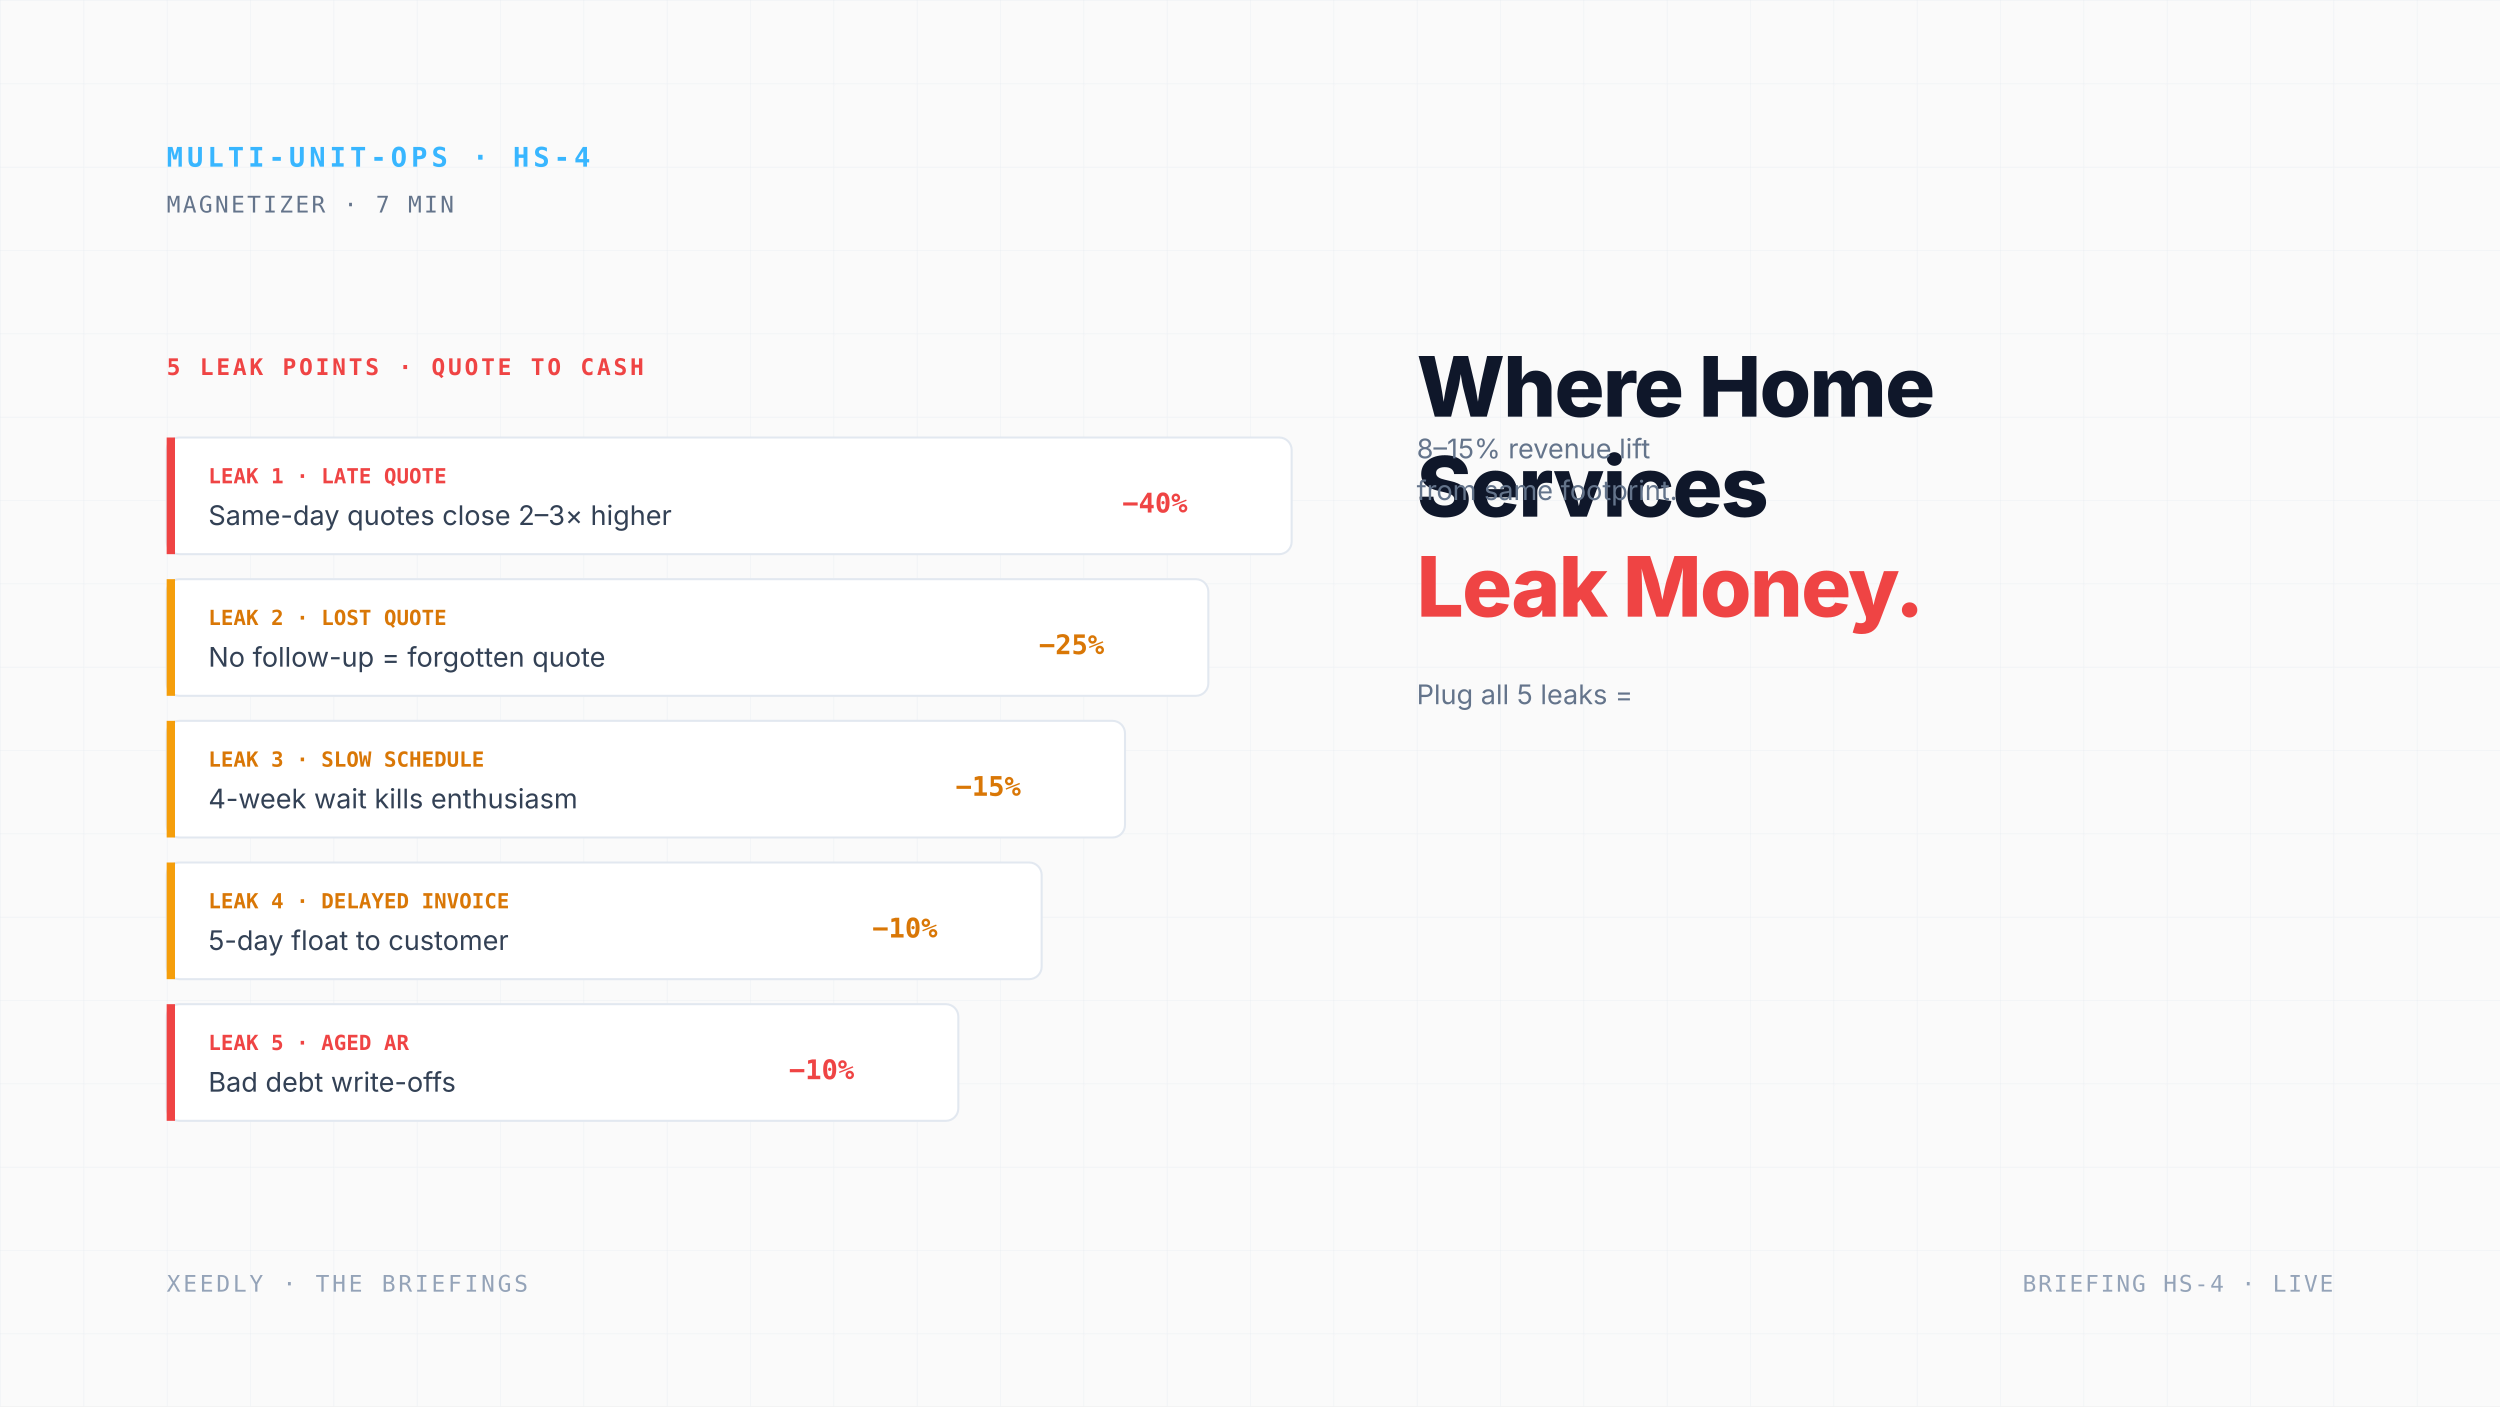
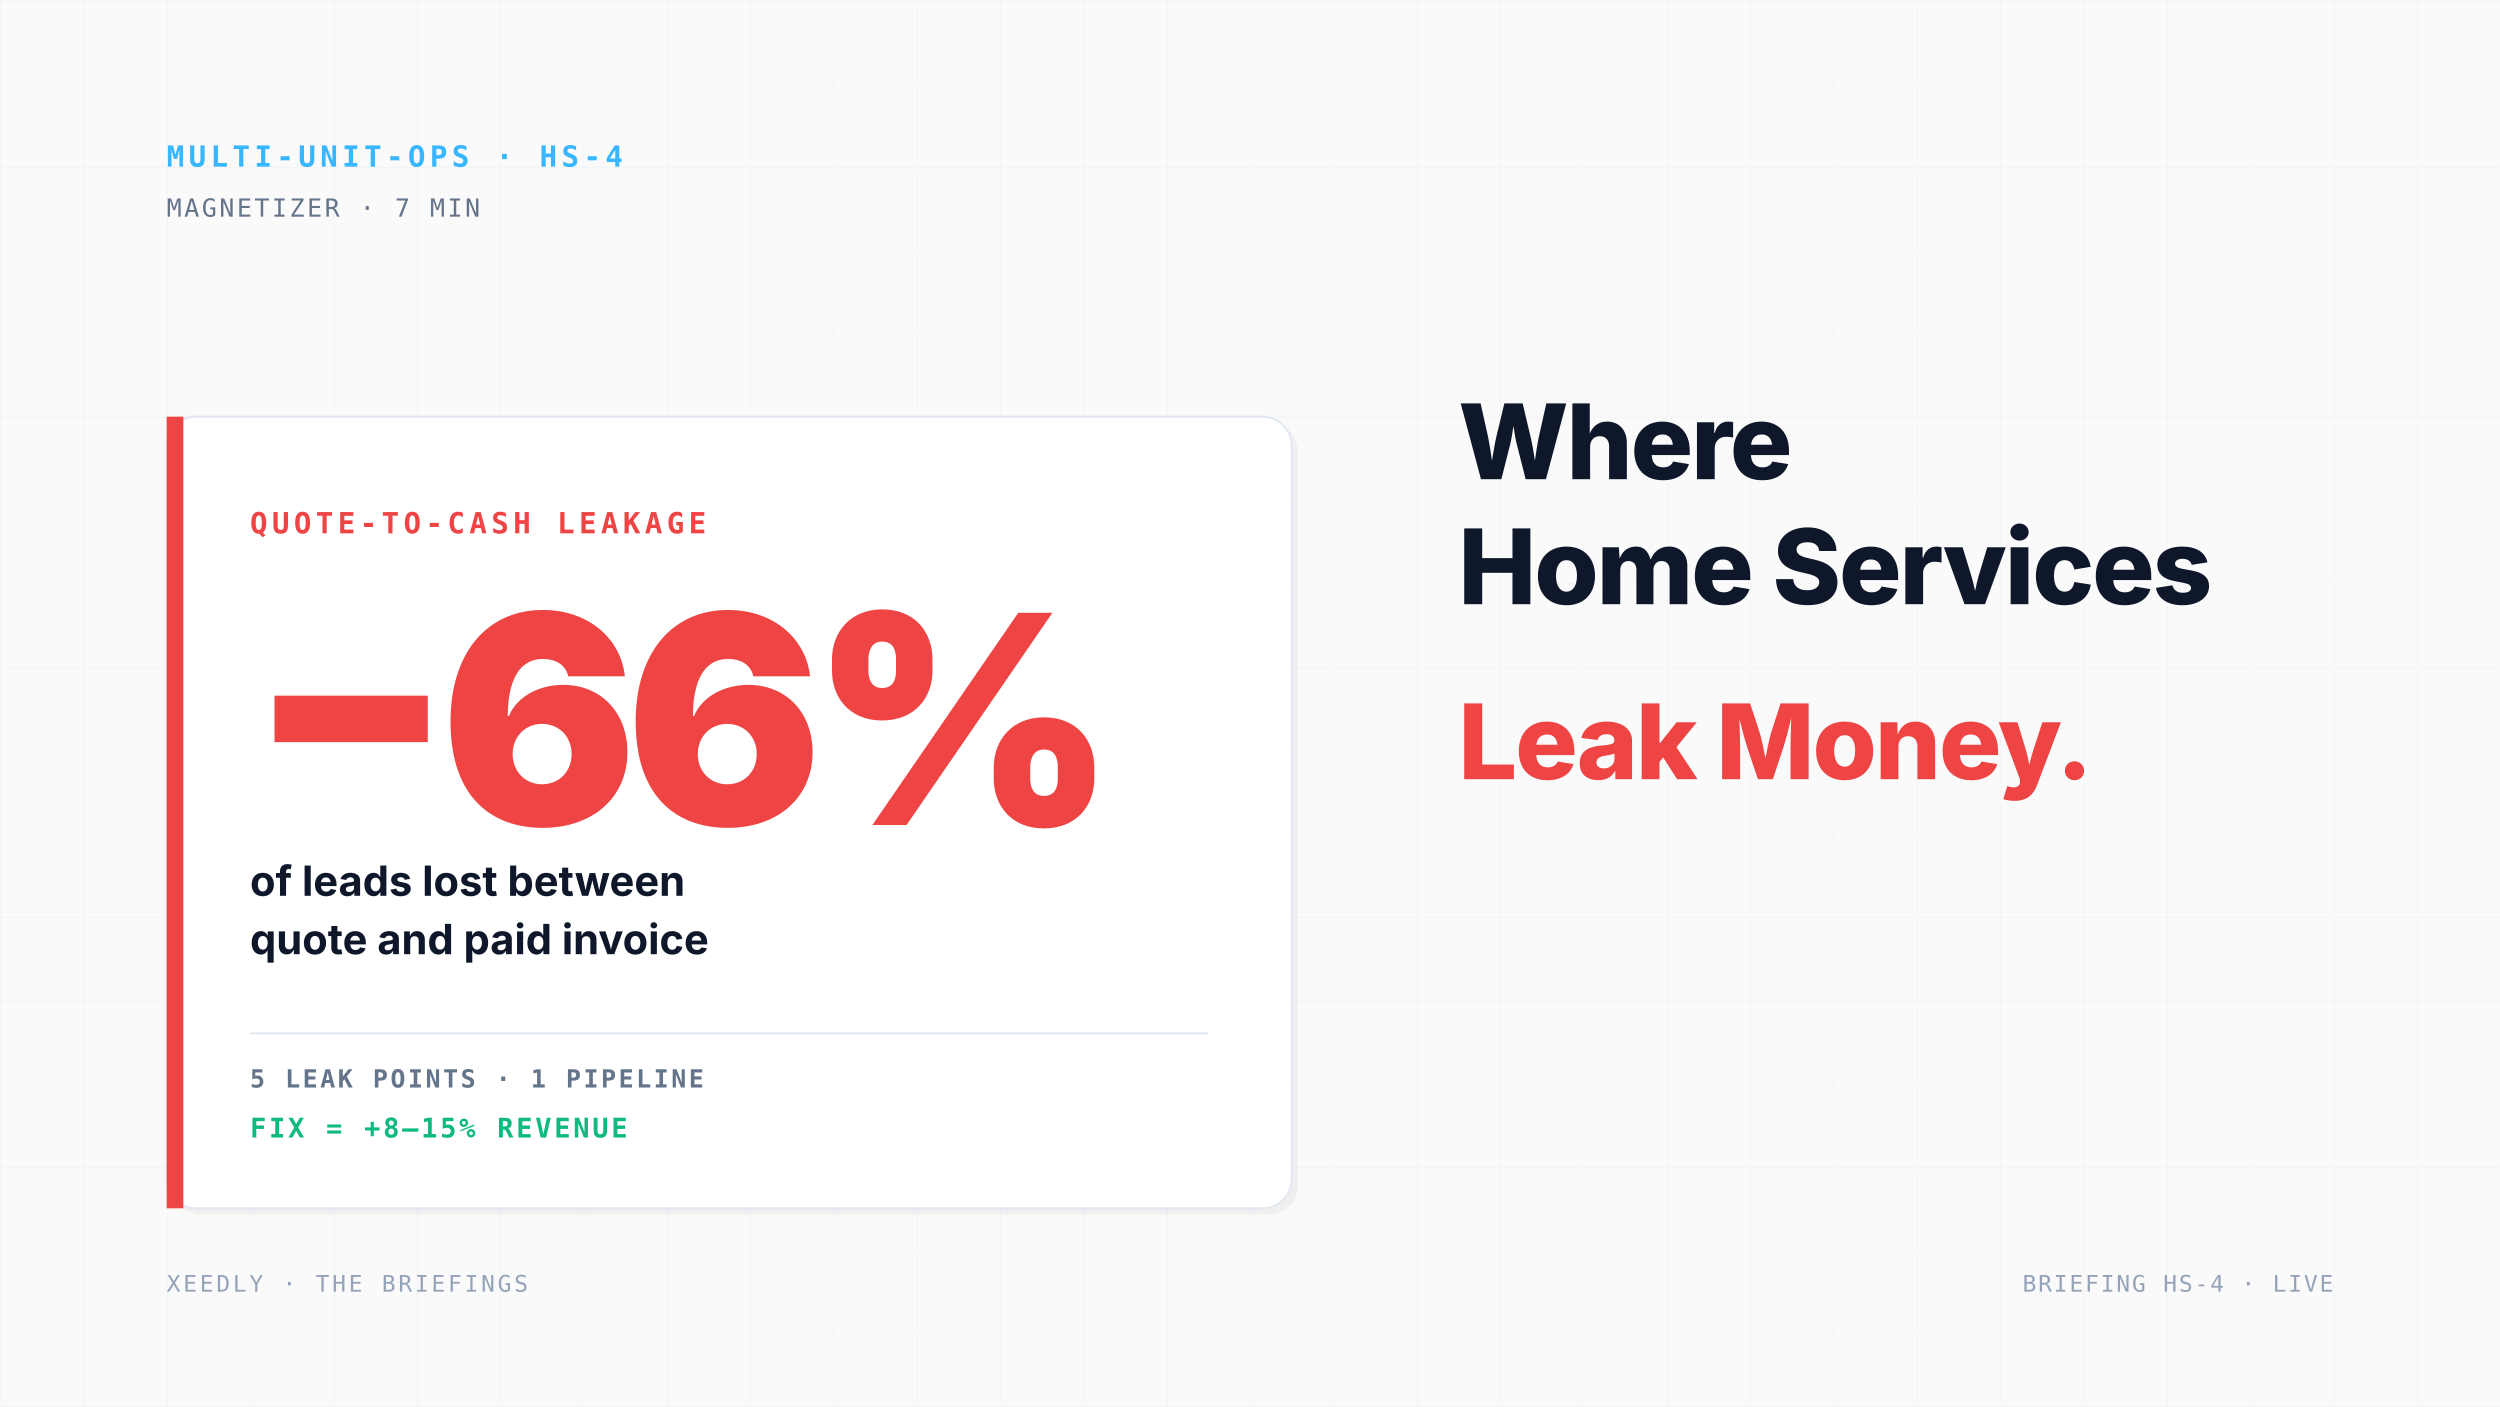
<svg xmlns="http://www.w3.org/2000/svg" viewBox="0 0 1200 675" width="1200" height="675" preserveAspectRatio="xMidYMid slice" role="img" aria-labelledby="t12-title">
  <defs>
    <pattern id="t12-grid" width="40" height="40" patternUnits="userSpaceOnUse">
      <path d="M 40 0 L 0 0 0 40" fill="none" stroke="#e2e8f0" stroke-width="0.5" opacity="0.6" />
    </pattern>
  </defs>
  <rect width="1200" height="675" fill="#FAFAFA" />
  <rect width="1200" height="675" fill="url(#t12-grid)" />
  <g transform="translate(80, 80)">
-     <text font-family="ui-monospace, 'JetBrains Mono', monospace" font-size="13" fill="#38b6ff" font-weight="700" letter-spacing="0.15em">MULTI-UNIT-OPS · HS-4</text>
-     <text font-family="ui-monospace, 'JetBrains Mono', monospace" font-size="11" fill="#64748b" letter-spacing="0.1em" y="22">MAGNETIZER · 7 MIN</text>
+     <text font-family="ui-monospace, 'JetBrains Mono', monospace" font-size="14" fill="#38b6ff" font-weight="700" letter-spacing="0.15em">MULTI-UNIT-OPS · HS-4</text>
+     <text font-family="ui-monospace, 'JetBrains Mono', monospace" font-size="12" fill="#64748b" letter-spacing="0.1em" y="24">MAGNETIZER · 7 MIN</text>
  </g>
-   <g transform="translate(80, 180)">
-     <text font-family="ui-monospace, 'JetBrains Mono', monospace" font-size="11" fill="#ef4444" font-weight="700" letter-spacing="0.12em">5 LEAK POINTS · QUOTE TO CASH</text>
-     <g transform="translate(0, 30)" font-family="Inter, sans-serif">
-       <rect width="540" height="56" rx="6" fill="#ffffff" stroke="#e2e8f0" />
-       <rect width="4" height="56" fill="#ef4444" />
-       <text x="20" y="22" font-family="ui-monospace, 'JetBrains Mono', monospace" font-size="10" fill="#ef4444" font-weight="700">LEAK 1 · LATE QUOTE</text>
-       <text x="20" y="42" font-family="Inter, sans-serif" font-size="13" fill="#334155">Same-day quotes close 2–3× higher</text>
-       <text x="490" y="36" text-anchor="end" font-family="ui-monospace, 'JetBrains Mono', monospace" font-size="13" fill="#ef4444" font-weight="700">−40%</text>
-       <g transform="translate(0, 68)">
-         <rect width="500" height="56" rx="6" fill="#ffffff" stroke="#e2e8f0" />
-         <rect width="4" height="56" fill="#f59e0b" />
-         <text x="20" y="22" font-family="ui-monospace, 'JetBrains Mono', monospace" font-size="10" fill="#d97706" font-weight="700">LEAK 2 · LOST QUOTE</text>
-         <text x="20" y="42" font-family="Inter, sans-serif" font-size="13" fill="#334155">No follow-up = forgotten quote</text>
-         <text x="450" y="36" text-anchor="end" font-family="ui-monospace, 'JetBrains Mono', monospace" font-size="13" fill="#d97706" font-weight="700">−25%</text>
-       </g>
-       <g transform="translate(0, 136)">
-         <rect width="460" height="56" rx="6" fill="#ffffff" stroke="#e2e8f0" />
-         <rect width="4" height="56" fill="#f59e0b" />
-         <text x="20" y="22" font-family="ui-monospace, 'JetBrains Mono', monospace" font-size="10" fill="#d97706" font-weight="700">LEAK 3 · SLOW SCHEDULE</text>
-         <text x="20" y="42" font-family="Inter, sans-serif" font-size="13" fill="#334155">4-week wait kills enthusiasm</text>
-         <text x="410" y="36" text-anchor="end" font-family="ui-monospace, 'JetBrains Mono', monospace" font-size="13" fill="#d97706" font-weight="700">−15%</text>
-       </g>
-       <g transform="translate(0, 204)">
-         <rect width="420" height="56" rx="6" fill="#ffffff" stroke="#e2e8f0" />
-         <rect width="4" height="56" fill="#f59e0b" />
-         <text x="20" y="22" font-family="ui-monospace, 'JetBrains Mono', monospace" font-size="10" fill="#d97706" font-weight="700">LEAK 4 · DELAYED INVOICE</text>
-         <text x="20" y="42" font-family="Inter, sans-serif" font-size="13" fill="#334155">5-day float to customer</text>
-         <text x="370" y="36" text-anchor="end" font-family="ui-monospace, 'JetBrains Mono', monospace" font-size="13" fill="#d97706" font-weight="700">−10%</text>
-       </g>
-       <g transform="translate(0, 272)">
-         <rect width="380" height="56" rx="6" fill="#ffffff" stroke="#e2e8f0" />
-         <rect width="4" height="56" fill="#ef4444" />
-         <text x="20" y="22" font-family="ui-monospace, 'JetBrains Mono', monospace" font-size="10" fill="#ef4444" font-weight="700">LEAK 5 · AGED AR</text>
-         <text x="20" y="42" font-family="Inter, sans-serif" font-size="13" fill="#334155">Bad debt write-offs</text>
-         <text x="330" y="36" text-anchor="end" font-family="ui-monospace, 'JetBrains Mono', monospace" font-size="13" fill="#ef4444" font-weight="700">−10%</text>
-       </g>
+   <g transform="translate(80, 200)">
+     <rect x="3" y="3" width="540" height="380" rx="14" fill="#0f172a" opacity="0.05" />
+     <rect width="540" height="380" rx="14" fill="#ffffff" stroke="#e2e8f0" stroke-width="1" />
+     <rect width="8" height="380" fill="#ef4444" />
+     <g transform="translate(40, 56)">
+       <text font-family="ui-monospace, 'JetBrains Mono', monospace" font-size="14" fill="#ef4444" font-weight="700" letter-spacing="0.15em">QUOTE-TO-CASH LEAKAGE</text>
+     </g>
+     <g transform="translate(40, 196)">
+       <text font-family="Inter, sans-serif" font-size="140" fill="#ef4444" font-weight="900" letter-spacing="-0.04em">−66%</text>
+     </g>
+     <g transform="translate(40, 230)">
+       <text font-family="Inter, sans-serif" font-size="20" fill="#0f172a" font-weight="700">of leads lost between</text>
+       <text font-family="Inter, sans-serif" font-size="20" fill="#0f172a" font-weight="700" y="28">quote and paid invoice</text>
+     </g>
+     <line x1="40" y1="296" x2="500" y2="296" stroke="#e2e8f0" />
+     <g transform="translate(40, 322)">
+       <text font-family="ui-monospace, 'JetBrains Mono', monospace" font-size="12" fill="#64748b" letter-spacing="0.1em" font-weight="700">5 LEAK POINTS · 1 PIPELINE</text>
+       <text font-family="ui-monospace, 'JetBrains Mono', monospace" font-size="13" fill="#10b981" letter-spacing="0.1em" font-weight="700" y="24">FIX = +8–15% REVENUE</text>
    </g>
  </g>
-   <g transform="translate(680, 200)">
+   <g transform="translate(700, 230)">
    <text font-family="Inter, sans-serif" fill="#0f172a" font-weight="800" letter-spacing="-0.02em">
-       <tspan x="0" y="0" font-size="40">Where Home</tspan>
-       <tspan x="0" y="48" font-size="40">Services</tspan>
-       <tspan x="0" y="96" font-size="40" fill="#ef4444">Leak Money.</tspan>
-     </text>
-     <text font-family="Inter, sans-serif" font-size="13" fill="#64748b" y="138">
-       <tspan x="0">Plug all 5 leaks =</tspan>
-       <tspan x="0" y="20">8–15% revenue lift</tspan>
-       <tspan x="0" y="40">from same footprint.</tspan>
+       <tspan x="0" y="0" font-size="50">Where</tspan>
+       <tspan x="0" y="60" font-size="50">Home Services</tspan>
+       <tspan x="0" y="144" font-size="50" fill="#ef4444">Leak Money.</tspan>
    </text>
  </g>
  <g transform="translate(80, 620)">
    <text font-family="ui-monospace, 'JetBrains Mono', monospace" font-size="11" fill="#94a3b8" letter-spacing="0.12em">XEEDLY · THE BRIEFINGS</text>
  </g>
  <g transform="translate(1120, 620)" text-anchor="end">
    <text font-family="ui-monospace, 'JetBrains Mono', monospace" font-size="11" fill="#94a3b8" letter-spacing="0.08em">BRIEFING HS-4 · LIVE</text>
  </g>
</svg>
